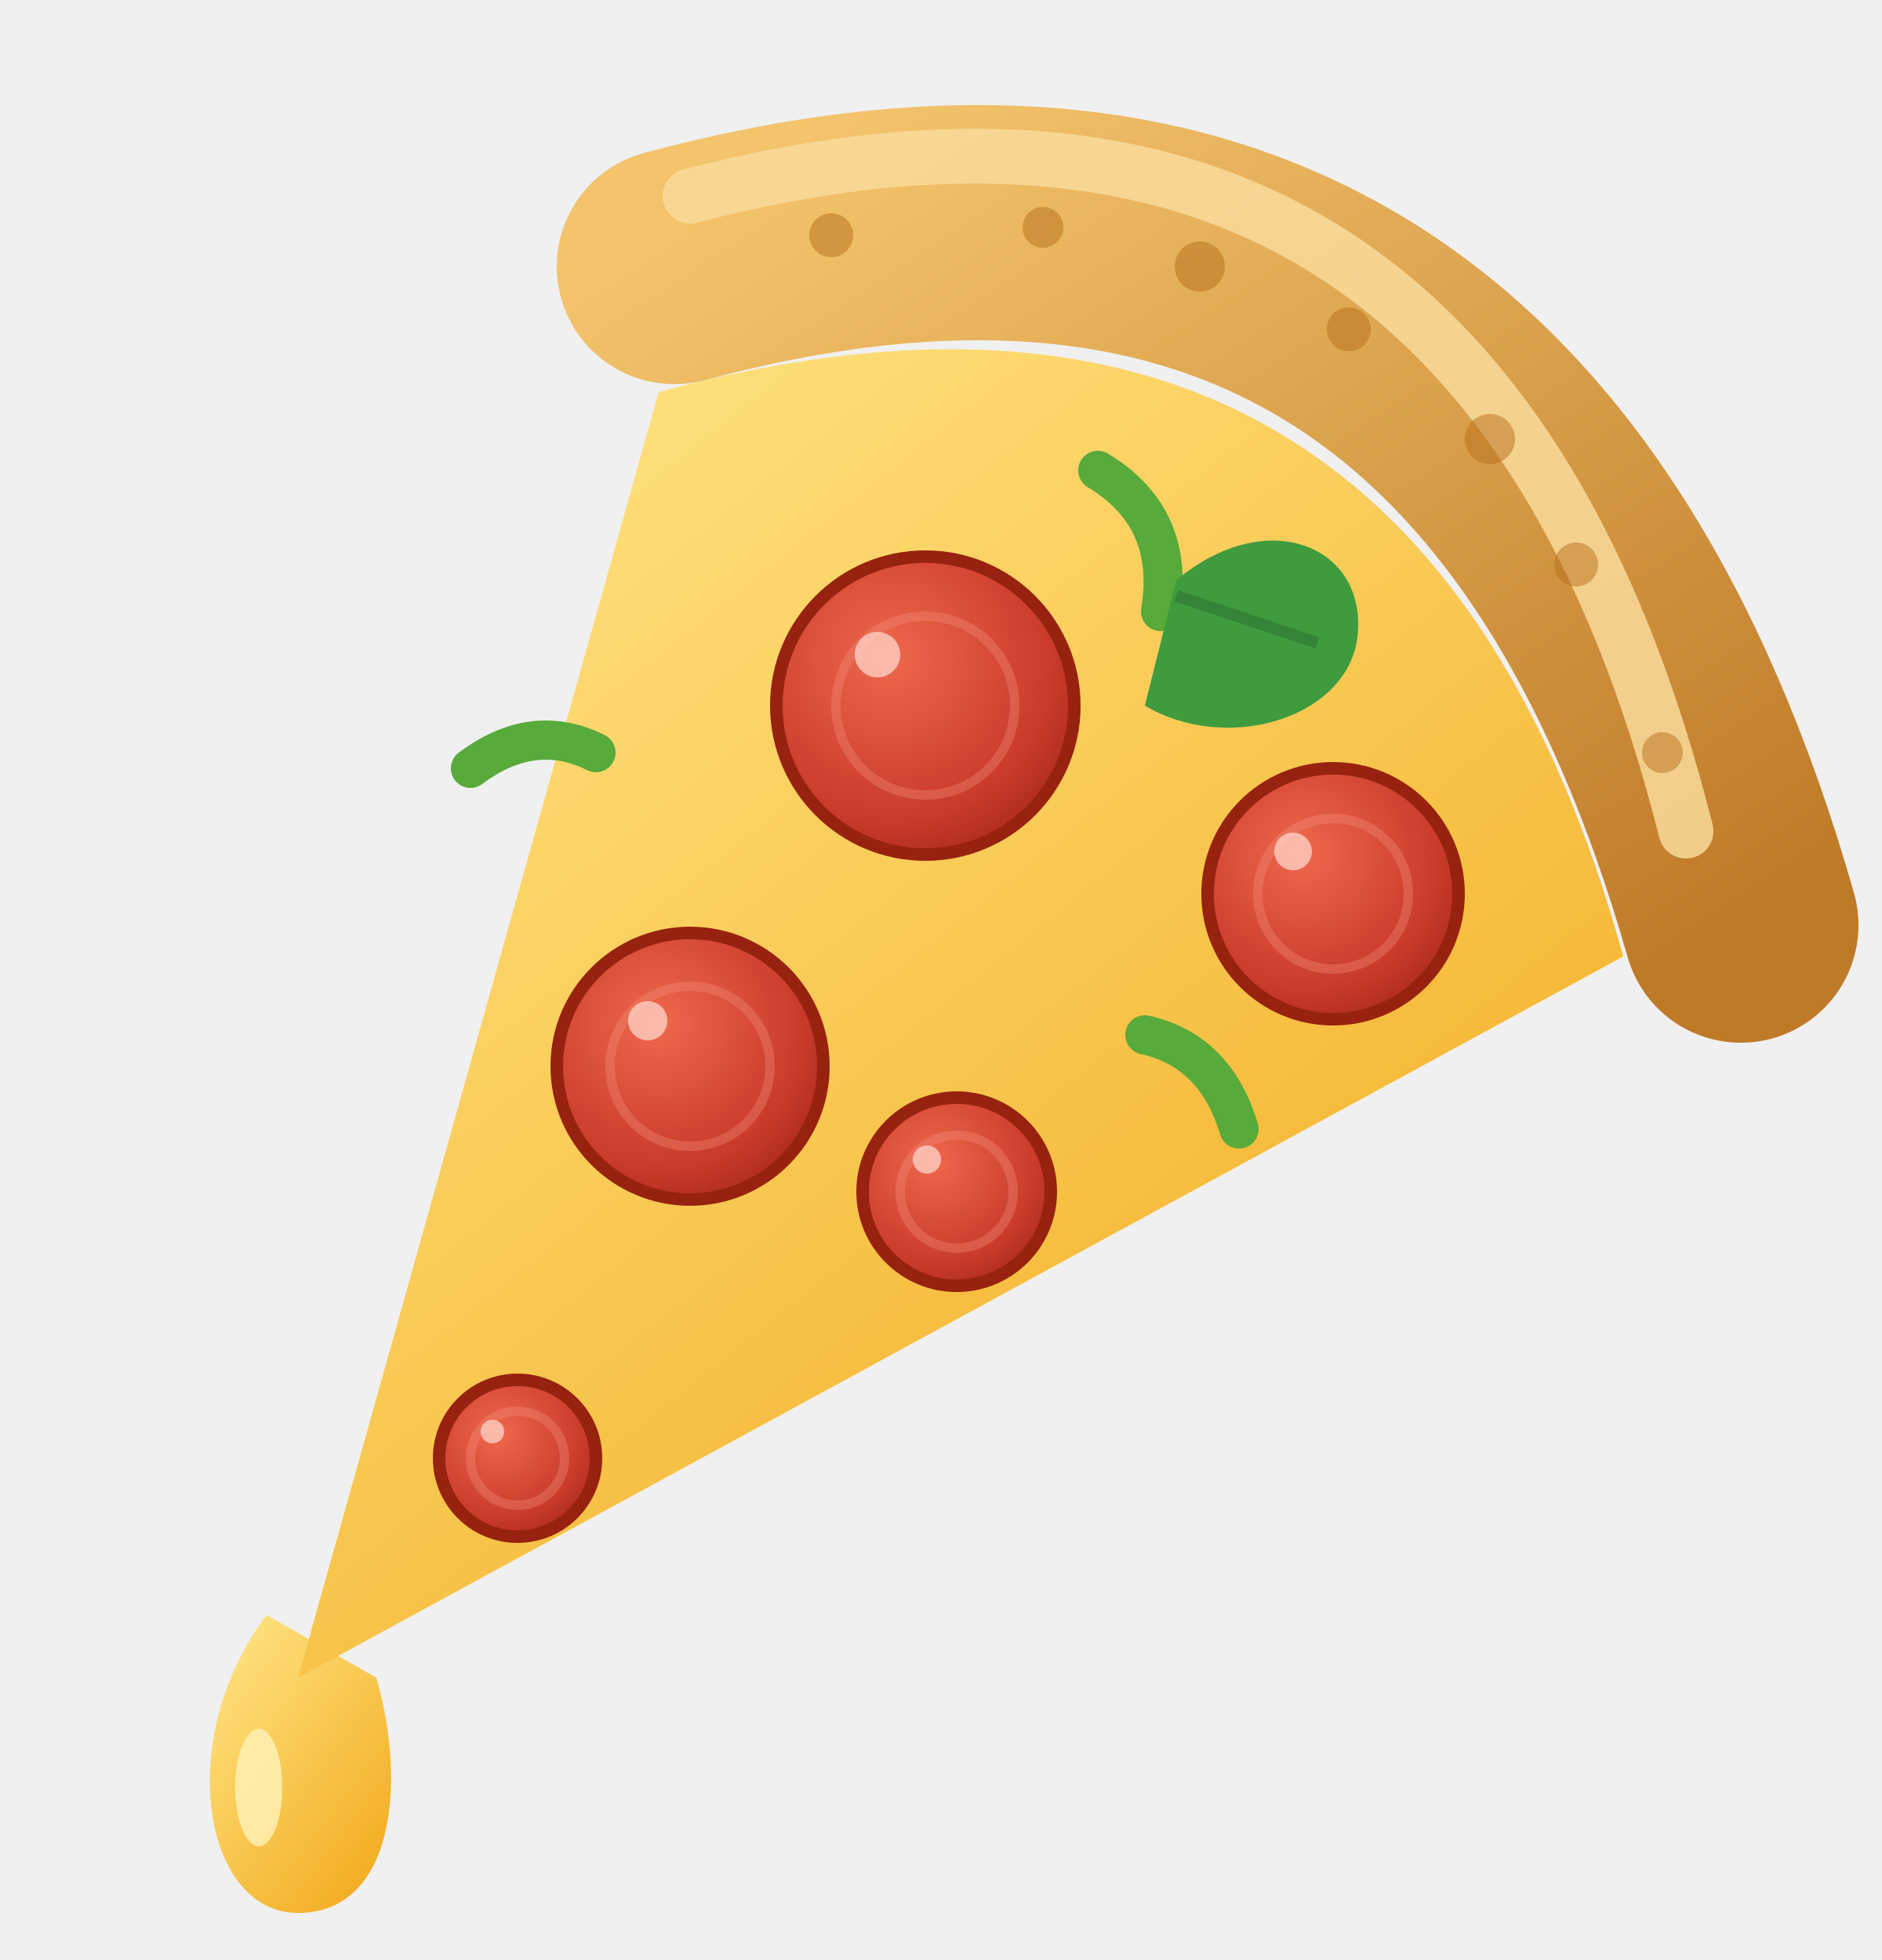
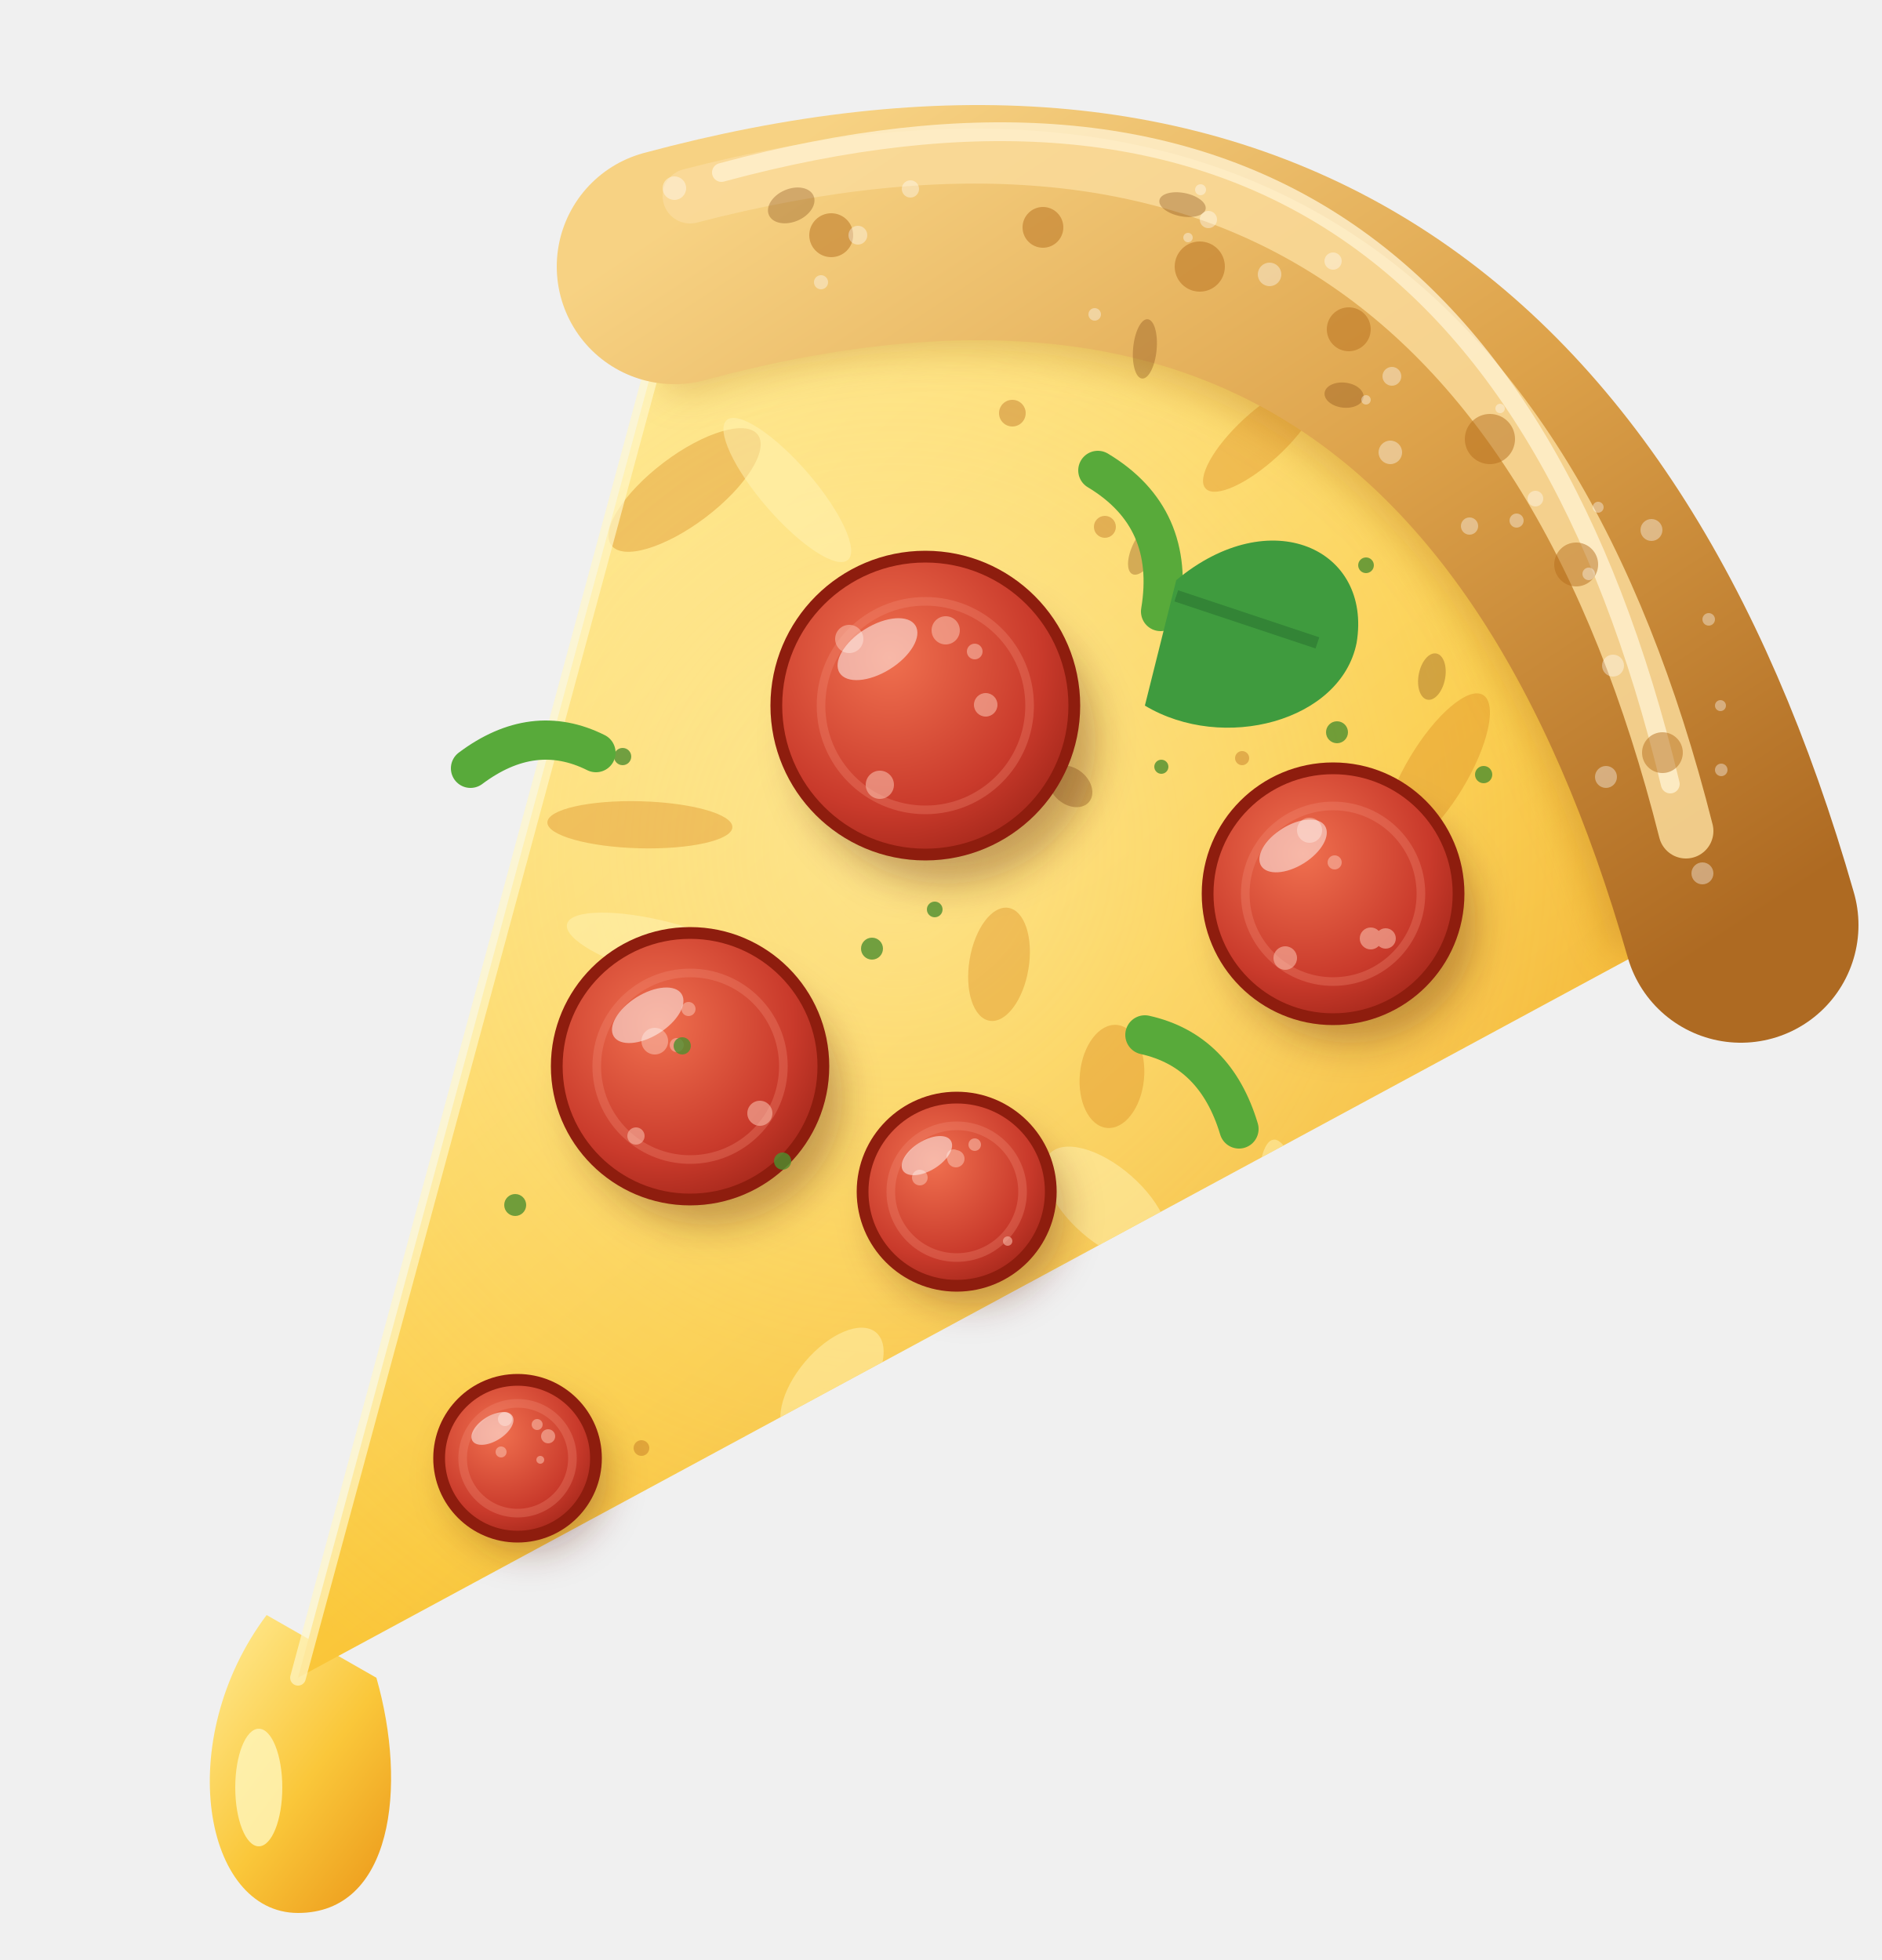
<svg xmlns="http://www.w3.org/2000/svg" viewBox="0 0 240 250" width="240" height="250" role="img" aria-label="Slice of pepperoni pizza">
  <defs>
    <linearGradient id="pz-cheese" x1="0.1" y1="0" x2="0.9" y2="1">
-       <stop offset="0" stop-color="#FFE585" />
-       <stop offset="1" stop-color="#F2A91B" />
+       <stop offset="0" stop-color="#FFE98F" />
+       <stop offset="0.55" stop-color="#FAC73A" />
+       <stop offset="1" stop-color="#EC9A1B" />
    </linearGradient>
+     <radialGradient id="pz-melt" cx="0.42" cy="0.42" r="0.6">
+       <stop offset="0" stop-color="#FFF6C2" stop-opacity="0.5" />
+       <stop offset="1" stop-color="#FFF6C2" stop-opacity="0" />
+     </radialGradient>
    <linearGradient id="pz-crust" x1="0" y1="0" x2="1" y2="1">
-       <stop offset="0" stop-color="#F3C46C" />
-       <stop offset="1" stop-color="#BF7A28" />
+       <stop offset="0" stop-color="#F7D283" />
+       <stop offset="0.5" stop-color="#DDA24A" />
+       <stop offset="1" stop-color="#AE6A22" />
    </linearGradient>
    <radialGradient id="pz-pep" cx="0.38" cy="0.34" r="0.78">
-       <stop offset="0" stop-color="#EE684D" />
-       <stop offset="0.7" stop-color="#C93A2B" />
-       <stop offset="1" stop-color="#A12619" />
+       <stop offset="0" stop-color="#F0704F" />
+       <stop offset="0.65" stop-color="#C93A2B" />
+       <stop offset="1" stop-color="#9A2216" />
    </radialGradient>
+     <clipPath id="pz-clip">
+       <path d="M38 214 84 44Q182 16 212 120Z" />
+     </clipPath>
+     <filter id="pz-soft" x="-40%" y="-40%" width="180%" height="180%">
+       <feGaussianBlur stdDeviation="2.4" />
+     </filter>
  </defs>
  <path d="M34 206c-12 16-8 38 4 38 12 0 14-16 10-30Z" fill="url(#pz-cheese)" />
-   <ellipse cx="33" cy="228" rx="3" ry="7.5" fill="#FFF6BD" opacity="0.75" />
-   <path d="M38 214 84 50Q180 24 207 122Z" fill="url(#pz-cheese)" />
+   <ellipse cx="33" cy="228" rx="3" ry="7.5" fill="#FFF6BD" opacity="0.8" />
+   <path d="M38 214 84 44Q182 16 212 120Z" fill="url(#pz-cheese)" />
+   <g clip-path="url(#pz-clip)">
+     <rect x="30" y="20" width="200" height="210" fill="url(#pz-melt)" />
+     <g fill="#D98A1E" opacity="0.38">
+       <ellipse cx="160.8" cy="55.8" rx="9.6" ry="3.2" transform="rotate(137.3 160.8 55.8)" />
+       <ellipse cx="127.4" cy="123" rx="7.3" ry="3.8" transform="rotate(99.5 127.4 123)" />
+       <ellipse cx="87.3" cy="62.5" rx="11.7" ry="4.4" transform="rotate(142.9 87.3 62.5)" />
+       <ellipse cx="183.2" cy="98.5" rx="11.5" ry="3.9" transform="rotate(121 183.2 98.5)" />
+       <ellipse cx="133.7" cy="174.8" rx="10.3" ry="3" transform="rotate(157.9 133.7 174.8)" />
+       <ellipse cx="103.5" cy="190.5" rx="12.2" ry="4.3" transform="rotate(128.6 103.5 190.5)" />
+       <ellipse cx="81.6" cy="105.2" rx="11.8" ry="3" transform="rotate(1.5 81.6 105.2)" />
+       <ellipse cx="127" cy="179.5" rx="10.8" ry="5" transform="rotate(141.5 127 179.5)" />
+       <ellipse cx="141.8" cy="137.3" rx="6.6" ry="4.1" transform="rotate(95.6 141.8 137.3)" />
+       <ellipse cx="177.4" cy="111.9" rx="9.7" ry="4.5" transform="rotate(102.8 177.4 111.9)" />
+       <ellipse cx="168.7" cy="178.3" rx="11.3" ry="4.1" transform="rotate(124 168.7 178.3)" />
+     </g>
+     <g fill="#FFF3B5" opacity="0.5">
+       <ellipse cx="152.8" cy="160.5" rx="8.3" ry="4.2" transform="rotate(15.3 152.8 160.5)" />
+       <ellipse cx="141.1" cy="153.6" rx="9.7" ry="4.8" transform="rotate(41.3 141.1 153.6)" />
+       <ellipse cx="163.6" cy="156.3" rx="11" ry="3" transform="rotate(83.8 163.6 156.3)" />
+       <ellipse cx="106.1" cy="176.6" rx="8.7" ry="4.5" transform="rotate(130.2 106.1 176.6)" />
+       <ellipse cx="100.4" cy="62.5" rx="11.8" ry="3.4" transform="rotate(49.1 100.4 62.5)" />
+       <ellipse cx="84.8" cy="121.1" rx="12.9" ry="3.5" transform="rotate(14.6 84.8 121.1)" />
+     </g>
+     <path d="M84 44Q182 16 212 120" fill="none" stroke="#A9620F" stroke-width="13" opacity="0.3" filter="url(#pz-soft)" />
+     <g fill="#B8681A" opacity="0.4">
+       <circle cx="81.8" cy="184.7" r="1" />
+       <circle cx="181.5" cy="163" r="1.5" />
+       <circle cx="92" cy="196.3" r="1" />
+       <circle cx="151.2" cy="158.7" r="1.4" />
+       <circle cx="95.3" cy="199.4" r="1.2" />
+       <circle cx="166.8" cy="149.1" r="1.2" />
+       <circle cx="135.7" cy="192.6" r="1.7" />
+       <circle cx="122.9" cy="188.5" r="1.1" />
+       <circle cx="158.4" cy="96.7" r="0.9" />
+       <circle cx="190.2" cy="74.8" r="1.4" />
+       <circle cx="129.1" cy="52.7" r="1.7" />
+       <circle cx="162.6" cy="73.5" r="1" />
+       <circle cx="128.2" cy="92.6" r="1.5" />
+       <circle cx="96.7" cy="134.1" r="1.8" />
+       <circle cx="140.9" cy="67.2" r="1.4" />
+       <circle cx="102.1" cy="131.2" r="1.6" />
+     </g>
+   </g>
+   <path d="M38 214 84 44" fill="none" stroke="#FFF6C8" stroke-width="2" stroke-linecap="round" opacity="0.7" />
  <path d="M86 34Q190 6 222 118" fill="none" stroke="url(#pz-crust)" stroke-width="30" stroke-linecap="round" />
  <path d="M88 25Q188-1 215 106" fill="none" stroke="#FADB9A" stroke-width="7" stroke-linecap="round" opacity="0.85" />
+   <path d="M92 22Q188-4 213 100" fill="none" stroke="#FFF1CF" stroke-width="2.4" stroke-linecap="round" opacity="0.8" />
  <g fill="#B66D1C" opacity="0.5">
    <circle cx="106" cy="30" r="2.8" />
    <circle cx="133" cy="29" r="2.6" />
    <circle cx="153" cy="34" r="3.2" />
    <circle cx="172" cy="42" r="2.8" />
    <circle cx="190" cy="56" r="3.2" />
    <circle cx="201" cy="72" r="2.8" />
    <circle cx="212" cy="96" r="2.6" />
  </g>
-   <circle cx="118" cy="90" r="19" fill="url(#pz-pep)" stroke="#97220F" stroke-width="1.6" />
-   <circle cx="118" cy="90" r="11.4" fill="none" stroke="#F4907A" stroke-width="1.2" opacity="0.35" />
-   <circle cx="111.9" cy="83.5" r="2.9" fill="#FFD6CA" opacity="0.75" />
-   <circle cx="170" cy="114" r="16" fill="url(#pz-pep)" stroke="#97220F" stroke-width="1.6" />
-   <circle cx="170" cy="114" r="9.6" fill="none" stroke="#F4907A" stroke-width="1.2" opacity="0.35" />
-   <circle cx="164.9" cy="108.6" r="2.4" fill="#FFD6CA" opacity="0.75" />
-   <circle cx="88" cy="136" r="17" fill="url(#pz-pep)" stroke="#97220F" stroke-width="1.6" />
-   <circle cx="88" cy="136" r="10.2" fill="none" stroke="#F4907A" stroke-width="1.2" opacity="0.35" />
-   <circle cx="82.6" cy="130.2" r="2.5" fill="#FFD6CA" opacity="0.75" />
-   <circle cx="122" cy="152" r="12" fill="url(#pz-pep)" stroke="#97220F" stroke-width="1.6" />
-   <circle cx="122" cy="152" r="7.2" fill="none" stroke="#F4907A" stroke-width="1.2" opacity="0.35" />
-   <circle cx="118.2" cy="147.9" r="1.8" fill="#FFD6CA" opacity="0.75" />
-   <circle cx="66" cy="186" r="10" fill="url(#pz-pep)" stroke="#97220F" stroke-width="1.6" />
-   <circle cx="66" cy="186" r="6.0" fill="none" stroke="#F4907A" stroke-width="1.2" opacity="0.35" />
-   <circle cx="62.8" cy="182.6" r="1.5" fill="#FFD6CA" opacity="0.75" />
+   <g fill="#7A3F0E" opacity="0.32">
+     <ellipse cx="171.4" cy="50.4" rx="2.5" ry="1.6" transform="rotate(6.6 171.4 50.4)" />
+     <ellipse cx="100.9" cy="26.2" rx="3.1" ry="2.1" transform="rotate(156.7 100.9 26.2)" />
+     <ellipse cx="182.6" cy="86.3" rx="3" ry="1.7" transform="rotate(100.9 182.6 86.3)" />
+     <ellipse cx="146" cy="70" rx="3.6" ry="1.6" transform="rotate(116.4 146 70)" />
+     <ellipse cx="154.7" cy="77" rx="3.1" ry="1.6" transform="rotate(134.3 154.7 77)" />
+     <ellipse cx="150.8" cy="26.1" rx="3" ry="1.5" transform="rotate(11 150.8 26.1)" />
+     <ellipse cx="136.5" cy="100.3" rx="3.1" ry="2.3" transform="rotate(39.7 136.5 100.3)" />
+     <ellipse cx="146" cy="44.5" rx="3.8" ry="1.5" transform="rotate(95.4 146 44.5)" />
+   </g>
+   <g fill="#fff" opacity="0.38">
+     <circle cx="86" cy="24" r="1.5" />
+     <circle cx="195.8" cy="63.6" r="1" />
+     <circle cx="170" cy="33.3" r="1.1" />
+     <circle cx="203.8" cy="64.7" r="0.7" />
+     <circle cx="202.6" cy="73.2" r="0.8" />
+     <circle cx="154.1" cy="28" r="1.1" />
+     <circle cx="139.6" cy="40.1" r="0.8" />
+     <circle cx="219.4" cy="90" r="0.7" />
+     <circle cx="116.1" cy="24.1" r="1.1" />
+     <circle cx="210.6" cy="67.6" r="1.4" />
+     <circle cx="177.5" cy="48" r="1.2" />
+     <circle cx="217.1" cy="111.4" r="1.4" />
+     <circle cx="217.9" cy="79" r="0.8" />
+     <circle cx="151.5" cy="30.3" r="0.6" />
+     <circle cx="104.7" cy="36" r="0.9" />
+     <circle cx="161.9" cy="35" r="1.5" />
+     <circle cx="193.4" cy="66.4" r="0.9" />
+     <circle cx="153.1" cy="24.2" r="0.7" />
+     <circle cx="219.5" cy="98.2" r="0.8" />
+     <circle cx="191.3" cy="52.1" r="0.6" />
+     <circle cx="187.4" cy="67.1" r="1.1" />
+     <circle cx="205.7" cy="84.9" r="1.4" />
+     <circle cx="109.4" cy="30" r="1.2" />
+     <circle cx="204.8" cy="99.1" r="1.4" />
+     <circle cx="177.3" cy="57.7" r="1.5" />
+     <circle cx="174.2" cy="51" r="0.6" />
+   </g>
+   <g filter="url(#pz-soft)" fill="#5A1A0A" opacity="0.34">
+     <ellipse cx="120.7" cy="94.6" rx="19" ry="18.1" />
+     <ellipse cx="172.2" cy="117.8" rx="16" ry="15.2" />
+     <ellipse cx="90.4" cy="140.1" rx="17" ry="16.1" />
+     <ellipse cx="123.7" cy="154.9" rx="12" ry="11.4" />
+     <ellipse cx="67.4" cy="188.4" rx="10" ry="9.5" />
+   </g>
+   <circle cx="118" cy="90" r="19" fill="url(#pz-pep)" stroke="#8E1D0E" stroke-width="1.5" />
+   <circle cx="118" cy="90" r="13.3" fill="none" stroke="#F4907A" stroke-width="1.1" opacity="0.3" />
+   <g fill="#F9B9A6" opacity="0.6">
+     <circle cx="108.3" cy="81.5" r="1.8" />
+     <circle cx="125.7" cy="89.9" r="1.5" />
+     <circle cx="120.6" cy="80.4" r="1.8" />
+     <circle cx="124.3" cy="83.1" r="1" />
+     <circle cx="112.2" cy="100.1" r="1.8" />
+   </g>
+   <ellipse cx="111.9" cy="82.8" rx="5.7" ry="3" transform="rotate(-32 111.9 82.8)" fill="#fff" opacity="0.5" />
+   <circle cx="170" cy="114" r="16" fill="url(#pz-pep)" stroke="#8E1D0E" stroke-width="1.5" />
+   <circle cx="170" cy="114" r="11.2" fill="none" stroke="#F4907A" stroke-width="1.1" opacity="0.3" />
+   <g fill="#F9B9A6" opacity="0.6">
+     <circle cx="176.7" cy="119.7" r="1.3" />
+     <circle cx="163.9" cy="122.2" r="1.5" />
+     <circle cx="167" cy="105.9" r="1.6" />
+     <circle cx="174.8" cy="119.7" r="1.4" />
+     <circle cx="170.2" cy="110" r="0.9" />
+   </g>
+   <ellipse cx="164.9" cy="107.9" rx="4.8" ry="2.6" transform="rotate(-32 164.9 107.9)" fill="#fff" opacity="0.5" />
+   <circle cx="88" cy="136" r="17" fill="url(#pz-pep)" stroke="#8E1D0E" stroke-width="1.5" />
+   <circle cx="88" cy="136" r="11.9" fill="none" stroke="#F4907A" stroke-width="1.1" opacity="0.3" />
+   <g fill="#F9B9A6" opacity="0.6">
+     <circle cx="86.3" cy="133.3" r="0.9" />
+     <circle cx="96.9" cy="142" r="1.6" />
+     <circle cx="83.5" cy="132.8" r="1.7" />
+     <circle cx="87.8" cy="128.7" r="0.9" />
+     <circle cx="81.1" cy="144.9" r="1.1" />
+   </g>
+   <ellipse cx="82.6" cy="129.5" rx="5.1" ry="2.7" transform="rotate(-32 82.6 129.5)" fill="#fff" opacity="0.5" />
+   <circle cx="122" cy="152" r="12" fill="url(#pz-pep)" stroke="#8E1D0E" stroke-width="1.5" />
+   <circle cx="122" cy="152" r="8.4" fill="none" stroke="#F4907A" stroke-width="1.1" opacity="0.3" />
+   <g fill="#F9B9A6" opacity="0.6">
+     <circle cx="124.3" cy="146" r="0.8" />
+     <circle cx="117.3" cy="150.2" r="1" />
+     <circle cx="121.9" cy="147.8" r="1.1" />
+     <circle cx="128.5" cy="158.3" r="0.6" />
+     <circle cx="121.6" cy="147.5" r="0.9" />
+   </g>
+   <ellipse cx="118.2" cy="147.4" rx="3.6" ry="1.9" transform="rotate(-32 118.2 147.4)" fill="#fff" opacity="0.5" />
+   <circle cx="66" cy="186" r="10" fill="url(#pz-pep)" stroke="#8E1D0E" stroke-width="1.5" />
+   <circle cx="66" cy="186" r="7" fill="none" stroke="#F4907A" stroke-width="1.1" opacity="0.3" />
+   <g fill="#F9B9A6" opacity="0.6">
+     <circle cx="64.4" cy="181" r="0.9" />
+     <circle cx="69.9" cy="183.2" r="0.9" />
+     <circle cx="68.9" cy="186.2" r="0.5" />
+     <circle cx="63.9" cy="185.2" r="0.7" />
+     <circle cx="68.5" cy="181.7" r="0.7" />
+   </g>
+   <ellipse cx="62.8" cy="182.2" rx="3" ry="1.6" transform="rotate(-32 62.8 182.2)" fill="#fff" opacity="0.5" />
+   <g clip-path="url(#pz-clip)" fill="#4E8F2E" opacity="0.8">
+     <circle cx="119.2" cy="116" r="1" />
+     <circle cx="111.2" cy="121" r="1.4" />
+     <circle cx="189.2" cy="98.8" r="1.1" />
+     <circle cx="174.2" cy="72.1" r="1" />
+     <circle cx="148.1" cy="97.8" r="0.9" />
+     <circle cx="196.6" cy="75.1" r="1.2" />
+     <circle cx="181.7" cy="48.8" r="1.1" />
+     <circle cx="87" cy="133.4" r="1.1" />
+     <circle cx="65.7" cy="153.7" r="1.4" />
+     <circle cx="193.7" cy="150.3" r="1.2" />
+     <circle cx="79.4" cy="96.5" r="1.1" />
+     <circle cx="99.8" cy="148.1" r="1.1" />
+     <circle cx="112.2" cy="197.6" r="1.2" />
+     <circle cx="170.5" cy="93.4" r="1.4" />
+   </g>
  <g fill="none" stroke="#58AA3A" stroke-width="5" stroke-linecap="round">
    <path d="M140 60q10 6 8 18" />
    <path d="M146 132q9 2 12 12" />
    <path d="M60 98q8-6 16-2" />
  </g>
  <path d="M150 74c12-10 25-4 23 8-2 10-17 14-27 8Z" fill="#3F9B3E" />
  <path d="M150 76 168 82" stroke="#2D7A33" stroke-width="1.5" opacity="0.7" />
</svg>
